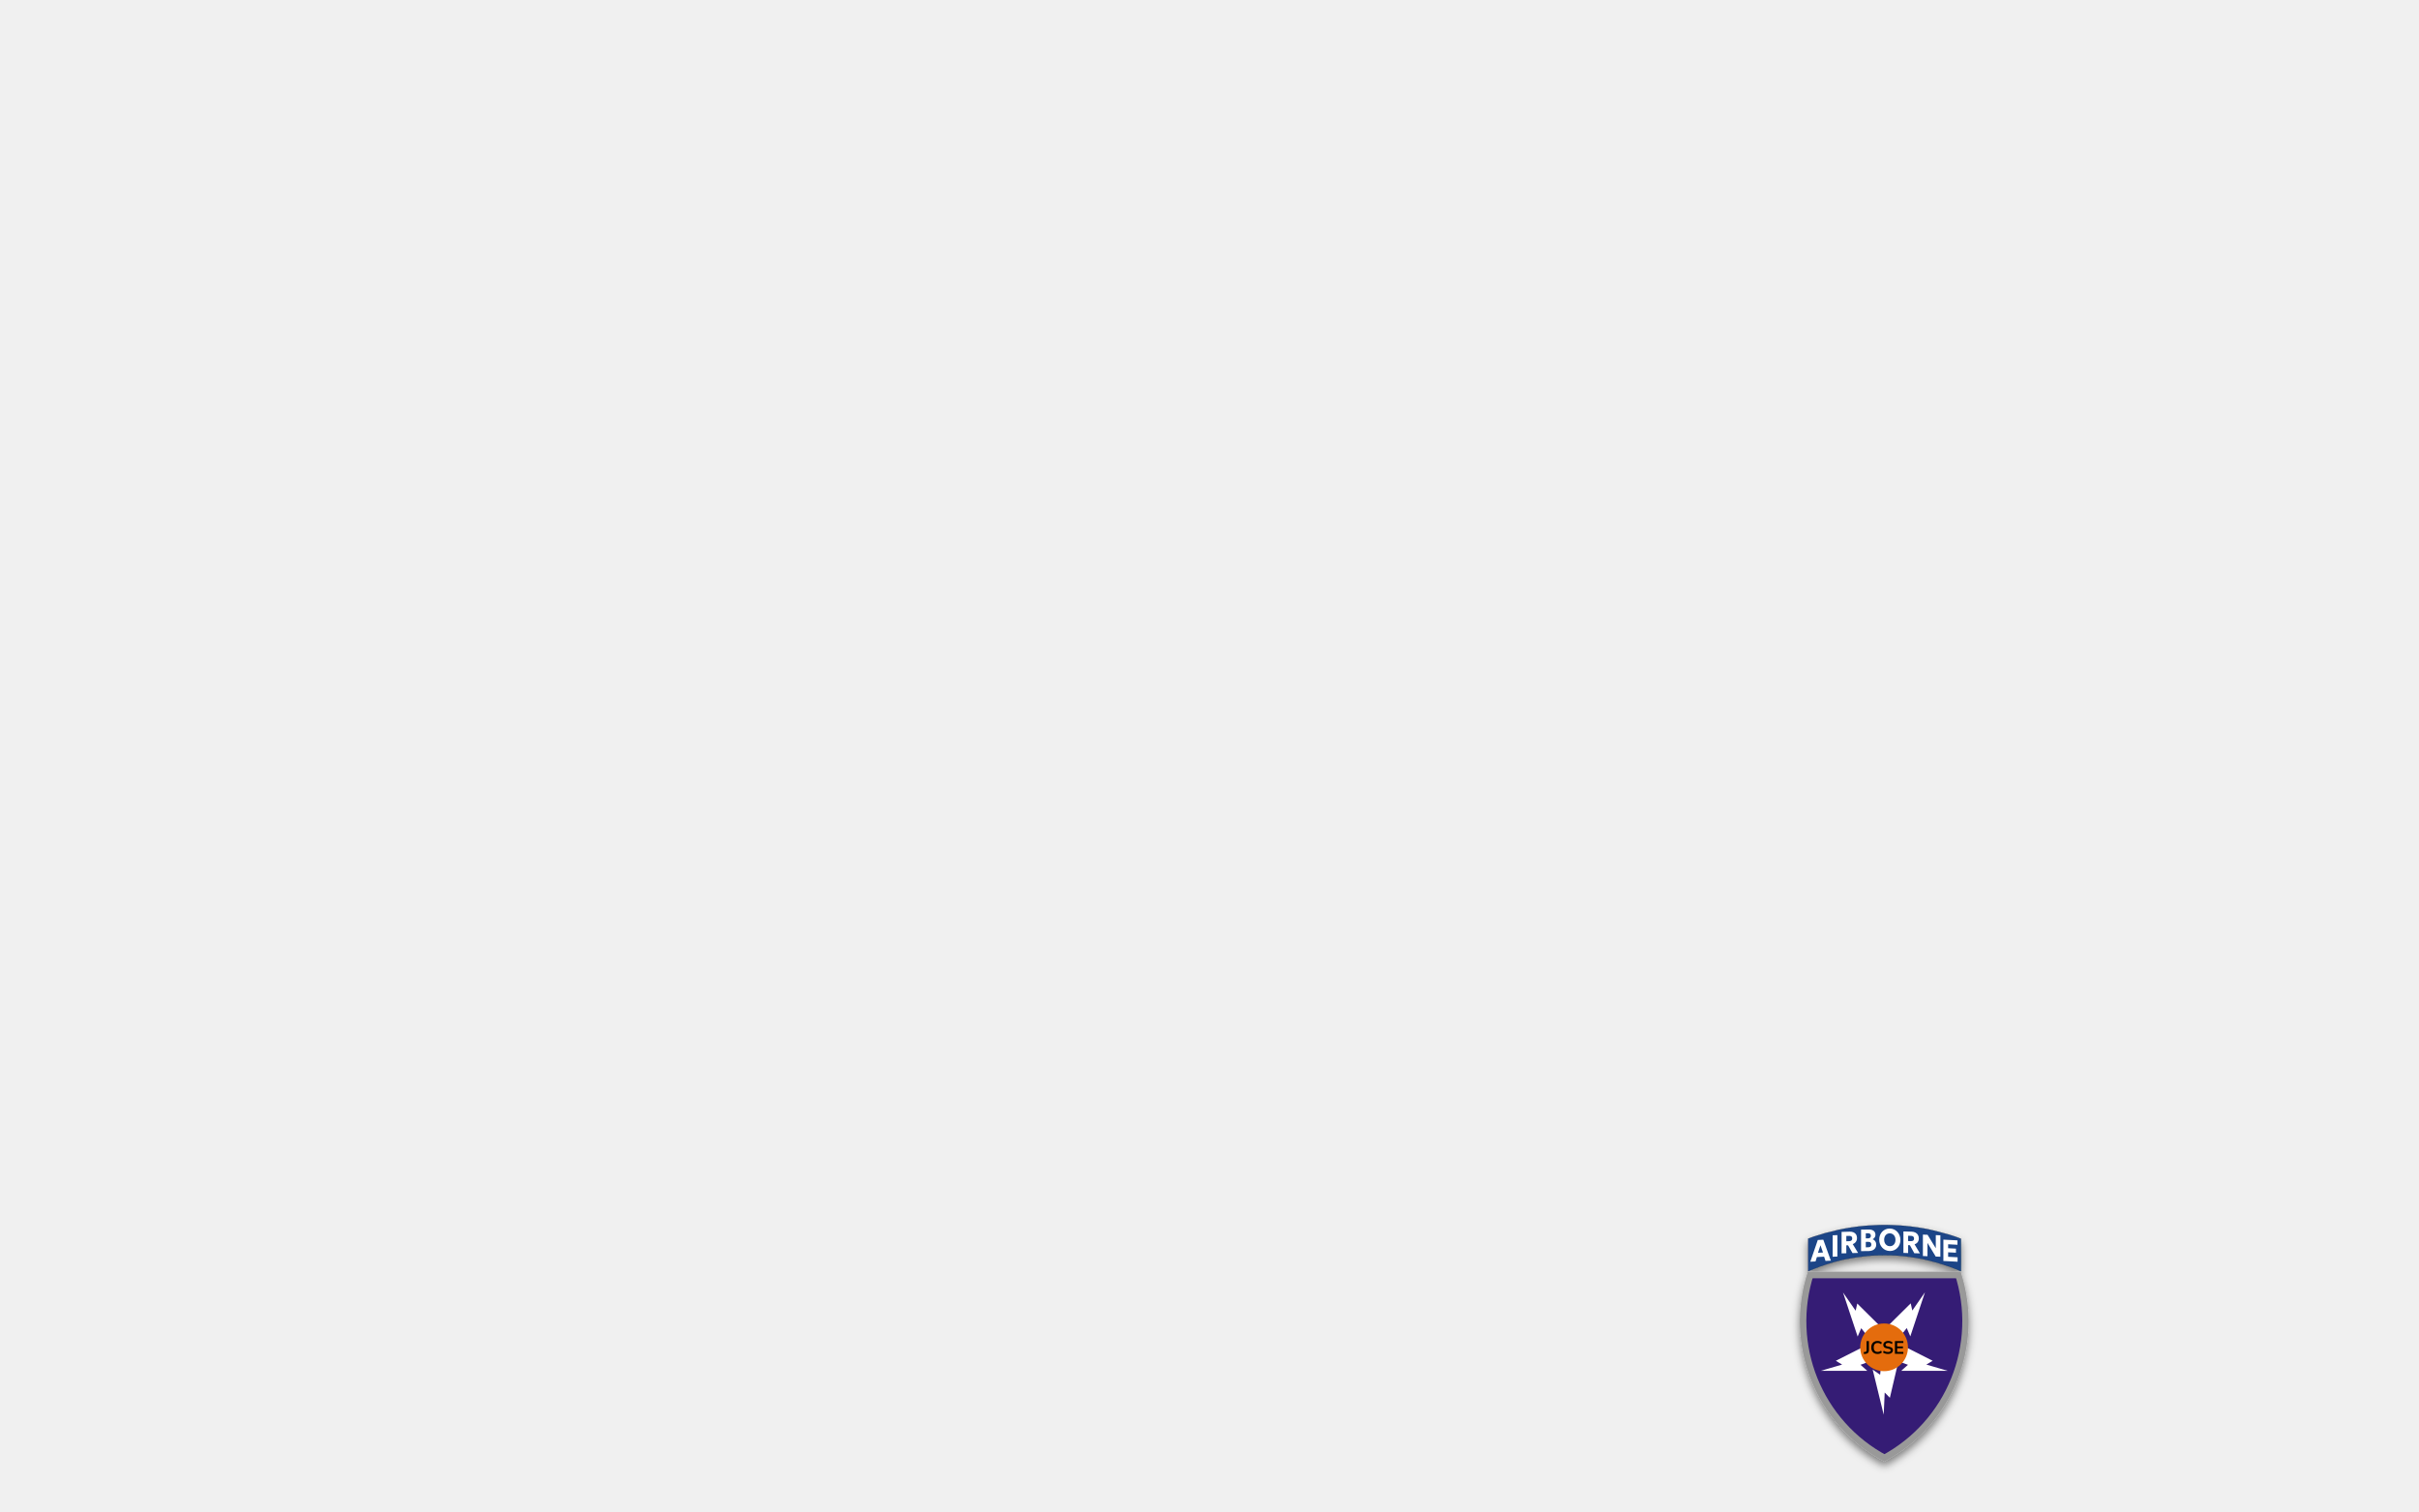
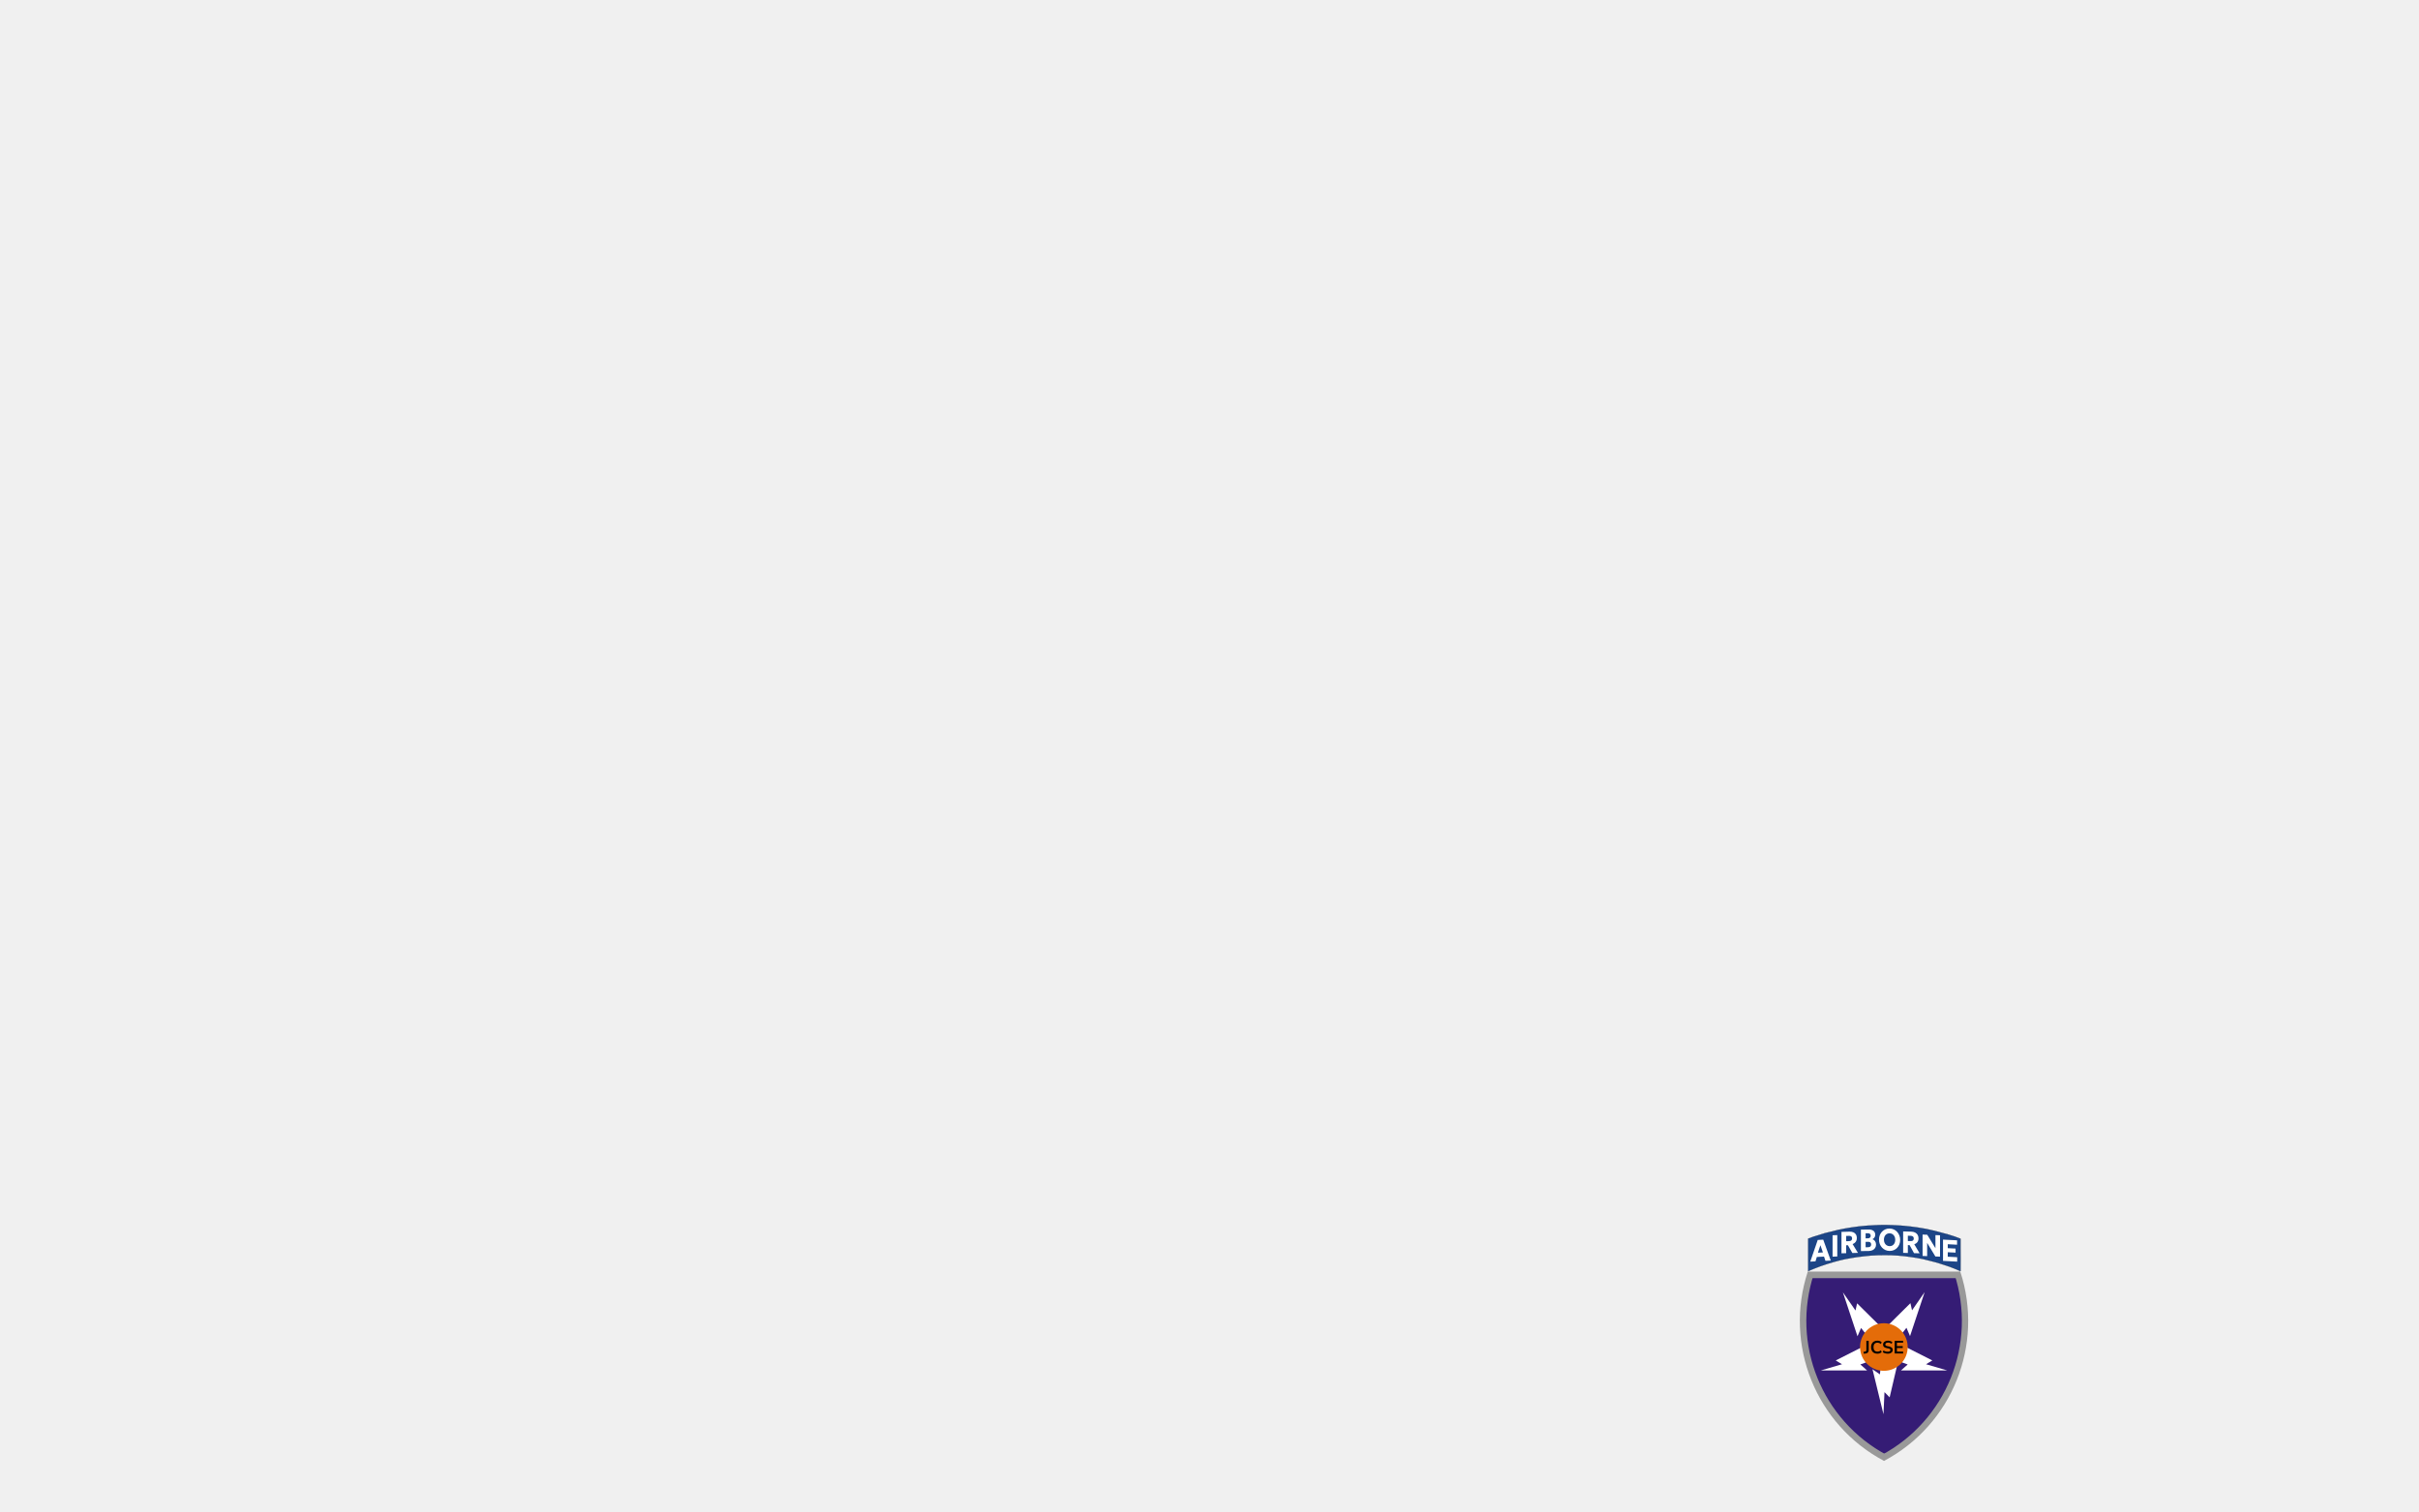
- <svg xmlns="http://www.w3.org/2000/svg" viewBox="0 0 960 600">
-   <defs>
-     <filter id="crest-shadow" filterUnits="userSpaceOnUse" x="-40" y="-40" width="1040" height="680">
-       <feGaussianBlur in="SourceAlpha" stdDeviation="1.67" result="blur" />
-       <feOffset in="blur" dx="0" dy="1.67" result="off" />
-       <feComponentTransfer in="off" result="shadow">
-         <feFuncR type="linear" slope="0" intercept="0" />
-         <feFuncG type="linear" slope="0" intercept="0" />
-         <feFuncB type="linear" slope="0" intercept="0" />
-         <feFuncA type="linear" slope="0.5" intercept="0" />
-       </feComponentTransfer>
-       <feMerge>
-         <feMergeNode in="shadow" />
-         <feMergeNode in="SourceGraphic" />
-       </feMerge>
-     </filter>
-   </defs>
-   <g filter="url(#crest-shadow)">
-     <svg x="714.289" y="485.88" width="66.979" height="94.258" viewBox="833.883 98.389 1208.234 1700.204" fill="none" preserveAspectRatio="xMidYMid meet">
-       <clipPath id="ca">
-         <path d="M0 0h2880v1920H0z" />
-       </clipPath>
-       <g clip-path="url(#ca)">
-         <path d="M0 0h2880v1920H0z" />
-         <path fill="#351c75" d="m913.718 461.053-29.475 124.21L865.296 760l14.737 214.738 40 187.367 63.158 145.262 103.157 162.105 90.528 94.738 111.577 109.475 155.79 96.843 86.315-48.423 155.79-124.21 130.528-141.052 94.734-178.948 67.37-166.315L2012.667 960l10.525-164.21-8.42-170.528-42.105-164.21z" fill-rule="evenodd" />
-         <path fill="#1c4587" d="M893.391 436.564v-233.48l37.005-13.656 40.528-12.336 41.85-13.215 47.578-11.454 46.695-11.895 51.103-10.132 50.661-8.37 52.864-7.047 51.981-4.848 53.305-3.084 40.968-1.76 40.969-.442 48.9 1.323 38.325 1.761 43.17 3.084 46.7 4.845 47.136 6.168 32.598 5.286 37.885 6.61 44.493 10.13 37.005 9.252 42.292 11.455 38.325 10.572 43.612 14.097 37.887 14.538v64.315l.438 79.737-.438 88.546-16.74-6.609-25.552-11.013-33.92-13.215-39.65-13.215-35.682-11.454-27.753-8.37-43.17-11.013-48.019-11.895-44.493-8.37-40.528-6.169-46.257-6.165-47.577-4.407-49.34-2.643-43.61-.44-47.578.44-53.745 2.643-55.507 5.727-46.255 5.727-40.527 6.61-41.412 7.487-38.326 8.811-46.254 12.334-48.019 14.538-44.493 14.979-47.137 18.06z" fill-rule="evenodd" />
-         <path stroke="#000" stroke-linejoin="round" stroke-linecap="butt" d="M893.391 436.564v-233.48l37.005-13.656 40.528-12.336 41.85-13.215 47.578-11.454 46.695-11.895 51.103-10.132 50.661-8.37 52.864-7.047 51.981-4.848 53.305-3.084 40.968-1.76 40.969-.442 48.9 1.323 38.325 1.761 43.17 3.084 46.7 4.845 47.136 6.168 32.598 5.286 37.885 6.61 44.493 10.13 37.005 9.252 42.292 11.455 38.325 10.572 43.612 14.097 37.887 14.538v64.315l.438 79.737-.438 88.546-16.74-6.609-25.552-11.013-33.92-13.215-39.65-13.215-35.682-11.454-27.753-8.37-43.17-11.013-48.019-11.895-44.493-8.37-40.528-6.169-46.257-6.165-47.577-4.407-49.34-2.643-43.61-.44-47.578.44-53.745 2.643-55.507 5.727-46.255 5.727-40.527 6.61-41.412 7.487-38.326 8.811-46.254 12.334-48.019 14.538-44.493 14.979-47.137 18.06z" />
-         <path fill="#fff" d="m1465.908 826.465 161.543-160.05 11.517 51.451 90.495-130.676-104.883 315.616-25.55-59.601-27.348 34.551zM1406.3 827.7l-161.543-160.05-11.517 51.45-90.495-130.675 104.883 315.616 25.55-59.601 27.349 34.55zm175.476 147.12 202.848 102.772-45.186 27.167 152.553 44.627-332.576.089 48.49-43.056-41.415-15.045zm-287.552 0-202.848 102.772 45.186 27.167-152.553 44.627 332.576.089-48.49-43.056 41.415-15.045zm235.92 146.176-51.79 221.427-37.096-37.466-7.216 158.788-78.871-323.102 53.314 36.913 4.806-43.802z" fill-rule="evenodd" />
-         <path fill="#e46c09" d="M1266.087 981.227c0-94.358 76.492-170.85 170.85-170.85a170.85 170.85 0 0 1 170.85 170.85c0 94.358-76.492 170.85-170.85 170.85s-170.85-76.492-170.85-170.85" fill-rule="evenodd" />
-         <path d="M1206.363 898.51h460.976v165.322h-460.976z" />
-         <path fill="#000" d="m1292.198 1028.643-1.156-13.5 9.125-.516q3.86-.266 6.36-1.734 2.515-1.485 3.796-4.25 1.297-2.766 1.297-6.625v-65.22h16.469v65.095q0 8.093-2.828 13.765-2.828 5.656-8.5 8.75-5.656 3.078-14.016 3.719zm97.887.125q-14.141 0-24.25-5.72-10.094-5.718-15.5-16.202-5.391-10.485-5.391-24.766t5.39-24.703q5.407-10.422 15.5-16.14 10.11-5.735 24.25-5.735 9.141 0 17.313 2.844 8.172 2.828 13.438 8.093l-5.407 13.125q-5.78-4.89-11.828-7.14t-13-2.25q-13.765 0-20.968 8.297-7.204 8.297-7.204 23.609 0 15.297 7.204 23.672 7.203 8.36 20.968 8.36 6.953 0 13-2.25t11.828-7.141l5.407 13.125q-5.266 5.14-13.438 8.031-8.172 2.89-17.312 2.89m74.495 0q-7.078 0-13.578-1.22-6.5-1.218-11.969-3.53-5.469-2.313-9.703-5.532l5.015-13q4.235 2.969 8.938 5.094 4.703 2.11 10.031 3.203 5.344 1.094 11.266 1.094 10.156 0 14.781-3.406 4.64-3.407 4.64-8.813 0-2.953-1.421-5.078-1.406-2.125-4.625-3.672t-8.5-2.562l-14.14-2.97q-12.22-2.562-18.204-8.671-5.984-6.125-5.984-16.156 0-8.485 4.5-14.781 4.5-6.313 12.468-9.782 7.985-3.484 18.407-3.484 6.172 0 11.89 1.234 5.735 1.219 10.547 3.594 4.828 2.375 8.438 5.734l-5.016 12.344q-5.406-4.5-11.844-6.75-6.422-2.25-14.14-2.25-5.922 0-10.172 1.672-4.235 1.672-6.485 4.703-2.25 3.016-2.25 7.125 0 4.625 3.079 7.39 3.093 2.766 10.546 4.313l14.032 2.969q12.734 2.688 18.968 8.484 6.235 5.782 6.235 15.438 0 8.11-4.375 14.281t-12.422 9.578q-8.031 3.407-18.953 3.407m49.907-1.282V936.8h60.328v13.11h-44.5v24.968h41.672v13.11h-41.672v26.374h44.5v13.125z" />
-         <path fill="#999" d="M1437.93 1798.593c-488.832-259.346-719.835-833.059-547.103-1358.77l44.162 14.51c-165.667 504.21 55.888 1054.458 524.727 1303.197z" fill-rule="evenodd" />
-         <path fill="#999" d="M1438.07 1798.593c488.902-259.383 719.892-833.216 547.037-1358.971l-43.036 14.15c165.964 504.798-55.818 1055.758-525.233 1304.802z" fill-rule="evenodd" />
-         <path fill="#999" d="M890.886 439.709h1094.362v47.086H890.886z" fill-rule="evenodd" />
-         <path fill="#fff" d="M1477.875 164.943q11.71.165 20.906 5.993 9.196 5.792 14.422 16.222 5.226 10.395 5.226 24.514 0 10.429-3.01 18.95-2.977 8.488-8.468 14.466-5.49 5.98-12.867 9.064-7.344 3.086-16.209 2.961-11.578-.163-20.773-5.955-9.195-5.828-14.489-16.223-5.259-10.431-5.259-24.407 0-10.571 3.043-18.986 3.044-8.45 8.468-14.43 5.458-5.979 12.868-9.136t16.142-3.033m0-34.223q-16.341-.23-30.234 5.63-13.86 5.86-24.114 16.61t-15.91 25.326q-5.624 14.541-5.624 31.743 0 17.058 5.623 31.794 5.657 14.7 15.911 25.74 10.254 11.038 24.114 17.362 13.893 6.288 30.234 6.519 16.473.233 30.3-5.665 13.827-5.932 24.081-16.682t15.878-25.29q5.655-14.578 5.656-31.636 0-16.841-5.656-31.508-5.624-14.7-15.878-25.846t-24.081-17.506-30.3-6.591m236.848 43.279V327.44l32.762 1.332v-95.361l58.911 97.756 33.46 1.36V179.085l-32.862-1.336v94.042l-58.811-96.432zm-392.64-9.43q9.758-.138 14.985 4.411 5.26 4.549 5.26 13.006 0 5.841-2.416 10.068-2.381 4.227-6.814 6.51-4.4 2.249-10.486 2.335l-16.77.236v-36.337zm2.646 61.385q10.388-.147 15.613 4.904 5.227 5.051 5.227 14.296 0 9.676-5.491 14.591t-16.473 5.07l-17.763.251V226.22zm-52.628-87.557v154.13l56.4-.796q16.043-.226 27.72-5.982 11.709-5.79 18.06-16.022t6.351-23.992q0-14.084-7.079-24.197-7.046-10.15-18.524-14.396 5.59-2.838 10.09-7.452a35.9 35.9 0 0 0 7.177-10.638q2.646-5.985 2.646-13.01 0-19.386-13.032-29.057-13-9.672-34.733-9.365zm-85.048 44.763q10.503-.292 16.136 4.238 5.666 4.493 5.666 14.367 0 9.802-5.964 14.476-5.965 4.673-16.534 4.967l-19.947.555v-38.029zm-54.44-28.502v153.87l33.797-.94V250.99l12.525-.348 31.742 55.714 40.093-1.115-38.37-63.007q8.782-3.106 15.673-8.986 6.925-5.916 10.901-14.648 3.977-8.769 3.977-20.073 0-14.74-6.462-25.114-6.46-10.373-18.323-15.59-11.862-5.214-27.734-4.773zm497.035 28.246q10.503.293 16.136 5.135 5.666 4.809 5.666 14.683 0 9.803-5.964 14.144-5.965 4.342-16.534 4.048l-19.947-.555V182.33zm-54.44-31.529v153.87l33.797.939v-56.596l12.524.348 31.743 57.479 40.093 1.114-38.37-65.14q8.782-2.618 15.673-8.114 6.925-5.532 10.901-14.043 3.977-8.547 3.977-19.852 0-14.739-6.462-25.473-6.46-10.732-18.323-16.608-11.862-5.875-27.734-6.316zm286.116 58.705v152.86l101.628 5.31v-31.773l-67.607-3.533v-32.2l56.033 2.928v-29.036l-56.033-2.928V243.31l66.806 3.49v-31.45zm-879.878 40.285 18.011 51.907-35.855 1.874zm-19.178-37.773-53.565 155.659 37.289-1.949 9.939-31.51 51.43-2.688 10.14 30.462 38.323-2.003-54.099-150.033zm106.439-33.506v153.441l33.891-1.377V177.708z" fill-rule="evenodd" />
-       </g>
-     </svg>
+ <svg xmlns="http://www.w3.org/2000/svg" version="1.1" viewBox="0.0 0.0 960.0 600.0" fill="none" stroke="none" stroke-linecap="square" stroke-miterlimit="10">
+   <clipPath id="p.0">
+     <path d="m0 0l960.0 0l0 600.0l-960.0 0l0 -600.0z" clip-rule="nonzero" />
+   </clipPath>
+   <g clip-path="url(#p.0)">
+     <path fill="#000000" fill-opacity="0.0" d="m0 0l960.0 0l0 600.0l-960.0 0z" fill-rule="evenodd" />
+     <path fill="#351c75" d="m718.699 505.939l-1.63 6.869l-1.048 9.663l0.815 11.875l2.212 10.361l3.493 8.033l5.705 8.964l5.006 5.239l6.17 6.054l8.615 5.355l4.773 -2.678l8.615 -6.869l7.218 -7.8l5.239 -9.896l3.726 -9.197l1.863 -8.382l0.582 -9.081l-0.466 -9.43l-2.328 -9.081z" fill-rule="evenodd" />
+     <path fill="#1c4587" d="m717.575 504.585l0 -12.911l2.046 -0.755l2.241 -0.682l2.314 -0.731l2.631 -0.633l2.582 -0.658l2.826 -0.56l2.802 -0.463l2.923 -0.39l2.875 -0.268l2.948 -0.171l2.266 -0.097l2.266 -0.024l2.704 0.073l2.119 0.097l2.387 0.171l2.582 0.268l2.607 0.341l1.803 0.292l2.095 0.365l2.46 0.56l2.046 0.512l2.339 0.633l2.119 0.585l2.412 0.78l2.095 0.804l0 3.557l0.024 4.409l-0.024 4.897l-0.926 -0.365l-1.413 -0.609l-1.876 -0.731l-2.193 -0.731l-1.973 -0.633l-1.535 -0.463l-2.387 -0.609l-2.655 -0.658l-2.461 -0.463l-2.241 -0.341l-2.558 -0.341l-2.631 -0.244l-2.728 -0.146l-2.412 -0.024l-2.631 0.024l-2.972 0.146l-3.069 0.317l-2.558 0.317l-2.241 0.365l-2.29 0.414l-2.119 0.487l-2.558 0.682l-2.655 0.804l-2.46 0.828l-2.607 0.999z" fill-rule="evenodd" />
+     <path stroke="#000000" stroke-width="0.055" stroke-linejoin="round" stroke-linecap="butt" d="m717.575 504.585l0 -12.911l2.046 -0.755l2.241 -0.682l2.314 -0.731l2.631 -0.633l2.582 -0.658l2.826 -0.56l2.802 -0.463l2.923 -0.39l2.875 -0.268l2.948 -0.171l2.266 -0.097l2.266 -0.024l2.704 0.073l2.119 0.097l2.387 0.171l2.582 0.268l2.607 0.341l1.803 0.292l2.095 0.365l2.46 0.56l2.046 0.512l2.339 0.633l2.119 0.585l2.412 0.78l2.095 0.804l0 3.557l0.024 4.409l-0.024 4.897l-0.926 -0.365l-1.413 -0.609l-1.876 -0.731l-2.193 -0.731l-1.973 -0.633l-1.535 -0.463l-2.387 -0.609l-2.655 -0.658l-2.461 -0.463l-2.241 -0.341l-2.558 -0.341l-2.631 -0.244l-2.728 -0.146l-2.412 -0.024l-2.631 0.024l-2.972 0.146l-3.069 0.317l-2.558 0.317l-2.241 0.365l-2.29 0.414l-2.119 0.487l-2.558 0.682l-2.655 0.804l-2.46 0.828l-2.607 0.999z" fill-rule="evenodd" />
+     <path fill="#ffffff" d="m749.235 526.146l8.933 -8.851l0.637 2.845l5.004 -7.226l-5.8 17.454l-1.413 -3.296l-1.512 1.911z" fill-rule="evenodd" />
+     <path fill="#ffffff" d="m745.939 526.215l-8.933 -8.851l-0.637 2.845l-5.004 -7.226l5.8 17.454l1.413 -3.296l1.512 1.911z" fill-rule="evenodd" />
+     <path fill="#ffffff" d="m755.643 534.35l11.217 5.683l-2.499 1.502l8.436 2.468l-18.391 0.005l2.681 -2.381l-2.29 -0.832z" fill-rule="evenodd" />
+     <path fill="#ffffff" d="m739.741 534.35l-11.217 5.683l2.499 1.502l-8.436 2.468l18.391 0.005l-2.681 -2.381l2.29 -0.832z" fill-rule="evenodd" />
+     <path fill="#ffffff" d="m752.787 542.434l-2.864 12.245l-2.051 -2.072l-0.399 8.781l-4.362 -17.868l2.948 2.041l0.266 -2.422z" fill-rule="evenodd" />
+     <path fill="#e46c09" d="m738.185 534.705c0 -5.218 4.23 -9.448 9.448 -9.448c2.506 0 4.909 0.995 6.681 2.767c1.772 1.772 2.767 4.175 2.767 6.681c0 5.218 -4.23 9.448 -9.448 9.448c-5.218 0 -9.448 -4.23 -9.448 -9.448z" fill-rule="evenodd" />
+     <path fill="#000000" fill-opacity="0.0" d="m734.882 530.13l25.492 0l0 9.142l-25.492 0z" fill-rule="evenodd" />
+     <path fill="#000000" d="m739.624 537.332l-0.078 -0.75l0.516 -0.031q0.203 -0.016 0.344 -0.094q0.141 -0.078 0.203 -0.234q0.078 -0.156 0.078 -0.359l0 -3.609l0.922 0l0 3.594q0 0.453 -0.156 0.766q-0.156 0.312 -0.469 0.484q-0.312 0.172 -0.781 0.203l-0.578 0.031zm5.42 0.016q-0.781 0 -1.344 -0.312q-0.562 -0.328 -0.859 -0.906q-0.297 -0.578 -0.297 -1.375q0 -0.797 0.297 -1.359q0.297 -0.578 0.859 -0.891q0.562 -0.328 1.344 -0.328q0.5 0 0.953 0.156q0.453 0.156 0.75 0.453l-0.297 0.719q-0.328 -0.266 -0.672 -0.391q-0.328 -0.125 -0.703 -0.125q-0.766 0 -1.172 0.469q-0.391 0.453 -0.391 1.297q0 0.844 0.391 1.312q0.406 0.469 1.172 0.469q0.375 0 0.703 -0.125q0.344 -0.125 0.672 -0.406l0.297 0.734q-0.297 0.281 -0.75 0.453q-0.453 0.156 -0.953 0.156zm4.121 0q-0.391 0 -0.75 -0.078q-0.359 -0.062 -0.672 -0.188q-0.297 -0.141 -0.531 -0.312l0.281 -0.719q0.234 0.172 0.484 0.297q0.266 0.109 0.562 0.172q0.297 0.047 0.625 0.047q0.562 0 0.812 -0.188q0.266 -0.188 0.266 -0.484q0 -0.156 -0.078 -0.281q-0.078 -0.125 -0.266 -0.203q-0.172 -0.078 -0.469 -0.141l-0.781 -0.172q-0.672 -0.141 -1.016 -0.469q-0.328 -0.344 -0.328 -0.906q0 -0.469 0.25 -0.812q0.25 -0.344 0.688 -0.531q0.453 -0.203 1.031 -0.203q0.344 0 0.656 0.078q0.312 0.062 0.578 0.203q0.266 0.125 0.469 0.297l-0.281 0.688q-0.297 -0.25 -0.656 -0.375q-0.344 -0.125 -0.781 -0.125q-0.328 0 -0.562 0.094q-0.234 0.094 -0.359 0.266q-0.125 0.156 -0.125 0.391q0 0.266 0.172 0.422q0.172 0.141 0.594 0.234l0.766 0.156q0.703 0.156 1.047 0.484q0.359 0.312 0.359 0.844q0 0.453 -0.25 0.797q-0.234 0.328 -0.688 0.531q-0.438 0.188 -1.047 0.188zm2.761 -0.078l0 -5.016l3.344 0l0 0.719l-2.469 0l0 1.375l2.312 0l0 0.734l-2.312 0l0 1.453l2.469 0l0 0.734l-3.344 0z" fill-rule="nonzero" />
+     <path fill="#999999" d="m747.688 579.905c-27.032 -14.342 -39.807 -46.068 -30.255 -75.14l2.442 0.802c-9.161 27.883 3.091 58.312 29.017 72.067z" fill-rule="evenodd" />
+     <path fill="#999999" d="m747.696 579.905c27.036 -14.344 39.81 -46.077 30.251 -75.151l-2.38 0.782c9.178 27.915 -3.087 58.383 -29.045 72.156z" fill-rule="evenodd" />
+     <path fill="#999999" d="m717.436 504.759l60.518 0l0 2.604l-60.518 0z" fill-rule="evenodd" />
+     <path fill="#ffffff" d="m749.897 489.564c0.432 0.006 0.817 0.117 1.156 0.331c0.339 0.214 0.605 0.513 0.798 0.897c0.193 0.383 0.289 0.835 0.289 1.356c0 0.384 -0.056 0.734 -0.167 1.048c-0.11 0.313 -0.266 0.58 -0.468 0.8c-0.202 0.22 -0.44 0.387 -0.712 0.501c-0.271 0.114 -0.569 0.168 -0.896 0.164c-0.427 -0.006 -0.81 -0.116 -1.149 -0.329c-0.339 -0.215 -0.606 -0.514 -0.801 -0.897c-0.194 -0.385 -0.291 -0.834 -0.291 -1.35c0 -0.39 0.056 -0.74 0.168 -1.05c0.112 -0.312 0.268 -0.578 0.468 -0.798c0.201 -0.22 0.438 -0.389 0.712 -0.505c0.273 -0.116 0.571 -0.172 0.893 -0.168zm0 -1.893c-0.602 -0.009 -1.16 0.095 -1.672 0.311c-0.511 0.216 -0.955 0.522 -1.333 0.919c-0.378 0.396 -0.671 0.863 -0.88 1.401c-0.207 0.536 -0.311 1.121 -0.311 1.755c0 0.629 0.104 1.215 0.311 1.758c0.209 0.542 0.502 1.016 0.88 1.423c0.378 0.407 0.823 0.727 1.333 0.96c0.512 0.232 1.07 0.352 1.672 0.361c0.607 0.009 1.166 -0.096 1.676 -0.313c0.51 -0.219 0.954 -0.526 1.332 -0.923c0.378 -0.396 0.671 -0.862 0.878 -1.399c0.208 -0.537 0.313 -1.121 0.313 -1.749c0 -0.621 -0.104 -1.202 -0.313 -1.742c-0.207 -0.542 -0.5 -1.018 -0.878 -1.429c-0.378 -0.411 -0.822 -0.734 -1.332 -0.968c-0.51 -0.234 -1.068 -0.356 -1.676 -0.365z" fill-rule="evenodd" />
+     <path fill="#ffffff" d="m762.995 490.065l0 8.485l1.812 0.074l0 -5.273l3.258 5.406l1.85 0.075l0 -8.485l-1.817 -0.074l0 5.2l-3.252 -5.333z" fill-rule="evenodd" />
+     <path fill="#ffffff" d="m741.282 489.544c0.36 -0.005 0.636 0.076 0.829 0.244c0.194 0.168 0.291 0.407 0.291 0.719c0 0.215 -0.045 0.401 -0.134 0.557c-0.088 0.156 -0.213 0.276 -0.377 0.36c-0.162 0.083 -0.355 0.126 -0.58 0.129l-0.927 0.013l0 -2.009zm0.146 3.395c0.383 -0.005 0.671 0.085 0.863 0.271c0.193 0.186 0.289 0.45 0.289 0.791c0 0.357 -0.101 0.626 -0.304 0.807c-0.202 0.181 -0.506 0.275 -0.911 0.28l-0.982 0.014l0 -2.148zm-2.91 -4.842l0 8.523l3.119 -0.044c0.591 -0.008 1.102 -0.119 1.533 -0.331c0.432 -0.214 0.765 -0.509 0.999 -0.886c0.234 -0.377 0.351 -0.819 0.351 -1.327c0 -0.519 -0.13 -0.965 -0.391 -1.338c-0.26 -0.374 -0.601 -0.64 -1.024 -0.796c0.206 -0.105 0.392 -0.242 0.558 -0.412c0.167 -0.171 0.299 -0.368 0.397 -0.588c0.098 -0.221 0.146 -0.461 0.146 -0.719c0 -0.715 -0.24 -1.25 -0.721 -1.607c-0.479 -0.357 -1.12 -0.529 -1.921 -0.518z" fill-rule="evenodd" />
+     <path fill="#ffffff" d="m733.814 490.572c0.387 -0.011 0.685 0.067 0.892 0.234c0.209 0.166 0.313 0.431 0.313 0.795c0 0.361 -0.11 0.628 -0.33 0.801c-0.22 0.172 -0.525 0.264 -0.914 0.275l-1.103 0.031l0 -2.103zm-3.01 -1.576l0 8.509l1.869 -0.052l0 -3.13l0.693 -0.019l1.755 3.081l2.217 -0.062l-2.122 -3.484c0.324 -0.115 0.613 -0.28 0.867 -0.497c0.255 -0.218 0.456 -0.488 0.603 -0.81c0.147 -0.323 0.22 -0.693 0.22 -1.11c0 -0.543 -0.119 -1.006 -0.357 -1.389c-0.238 -0.382 -0.576 -0.67 -1.013 -0.862c-0.437 -0.192 -0.949 -0.28 -1.534 -0.264z" fill-rule="evenodd" />
+     <path fill="#ffffff" d="m758.29 490.557c0.387 0.011 0.685 0.105 0.892 0.284c0.209 0.177 0.313 0.448 0.313 0.812c0 0.361 -0.11 0.622 -0.33 0.782c-0.22 0.16 -0.525 0.235 -0.914 0.224l-1.103 -0.031l0 -2.103zm-3.011 -1.744l0 8.509l1.869 0.052l0 -3.13l0.693 0.019l1.755 3.179l2.217 0.062l-2.122 -3.602c0.324 -0.096 0.613 -0.246 0.867 -0.449c0.255 -0.204 0.456 -0.463 0.603 -0.777c0.147 -0.315 0.22 -0.681 0.22 -1.098c0 -0.543 -0.119 -1.013 -0.357 -1.409c-0.238 -0.396 -0.576 -0.702 -1.013 -0.918c-0.437 -0.217 -0.949 -0.333 -1.534 -0.349z" fill-rule="evenodd" />
+     <path fill="#ffffff" d="m771.102 492.06l0 8.453l5.62 0.294l0 -1.757l-3.739 -0.195l0 -1.781l3.099 0.162l0 -1.606l-3.099 -0.162l0 -1.57l3.694 0.193l0 -1.739z" fill-rule="evenodd" />
+     <path fill="#ffffff" d="m722.444 494.288l0.996 2.87l-1.983 0.104l0.987 -2.974zm-1.061 -2.089l-2.962 8.608l2.062 -0.108l0.55 -1.743l2.844 -0.149l0.561 1.685l2.119 -0.111l-2.992 -8.297z" fill-rule="evenodd" />
+     <path fill="#ffffff" d="m727.27 490.346l0 8.485l1.874 -0.076l0 -8.485z" fill-rule="evenodd" />
  </g>
</svg>
